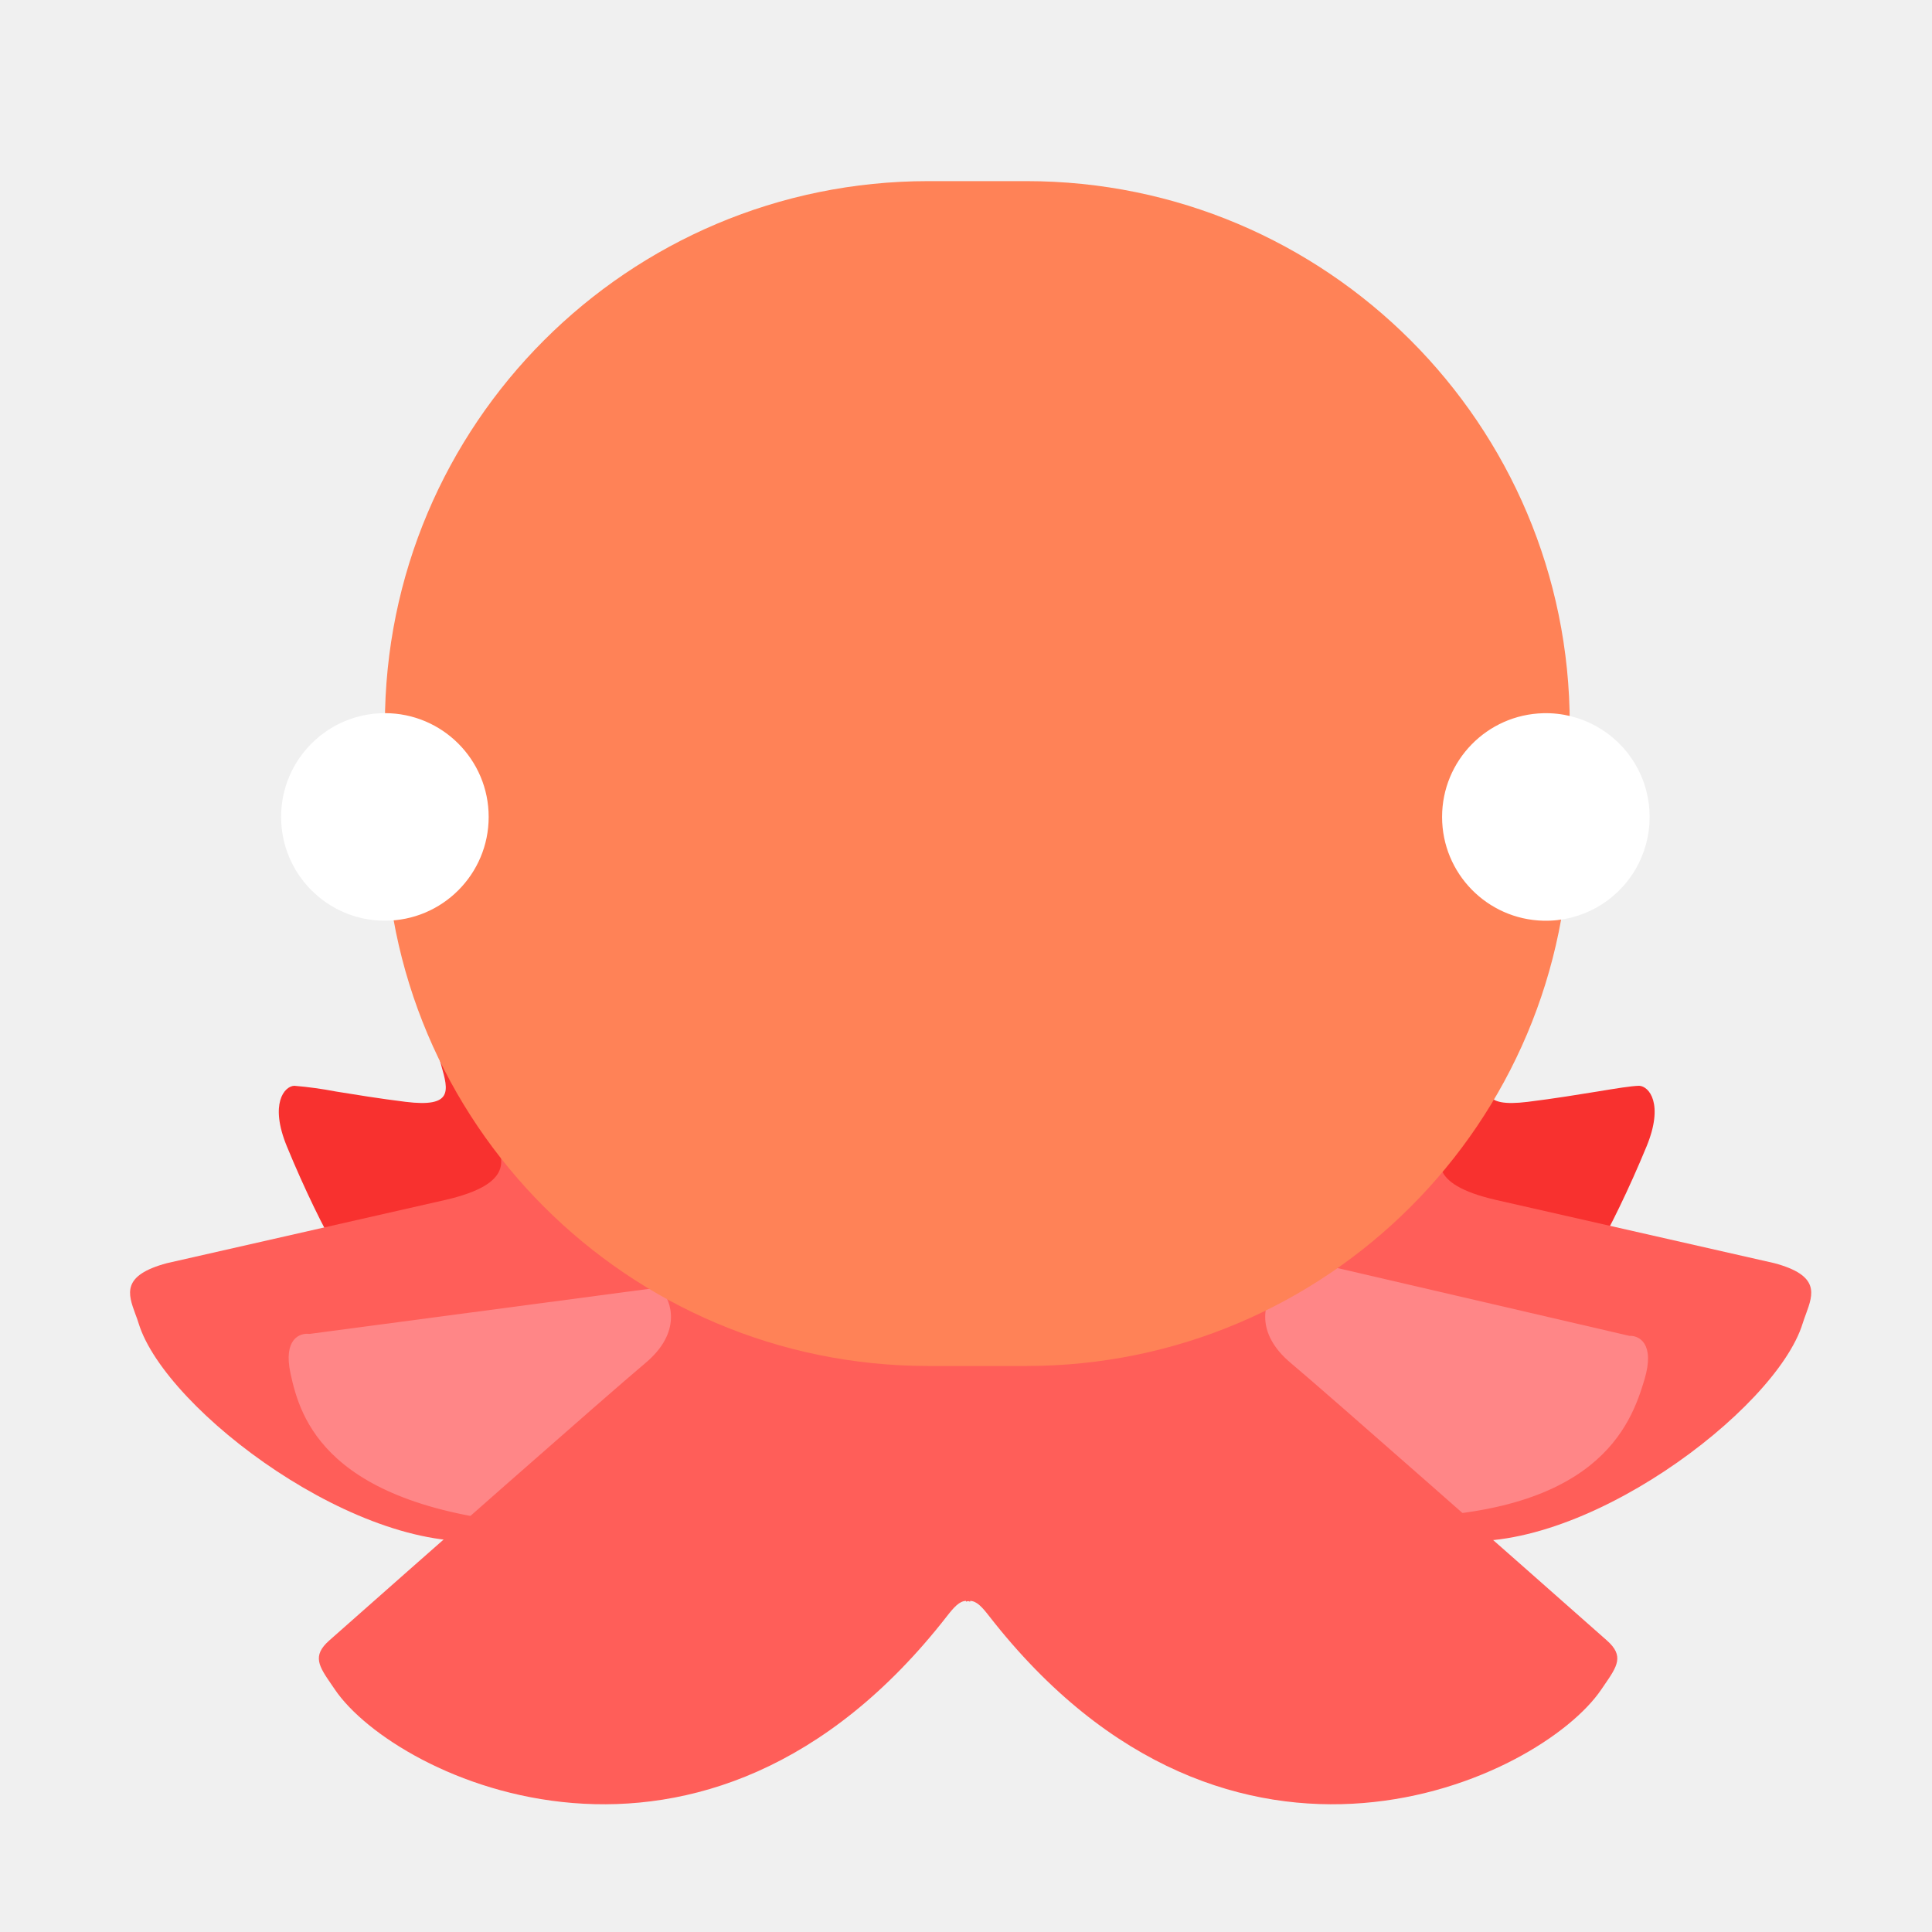
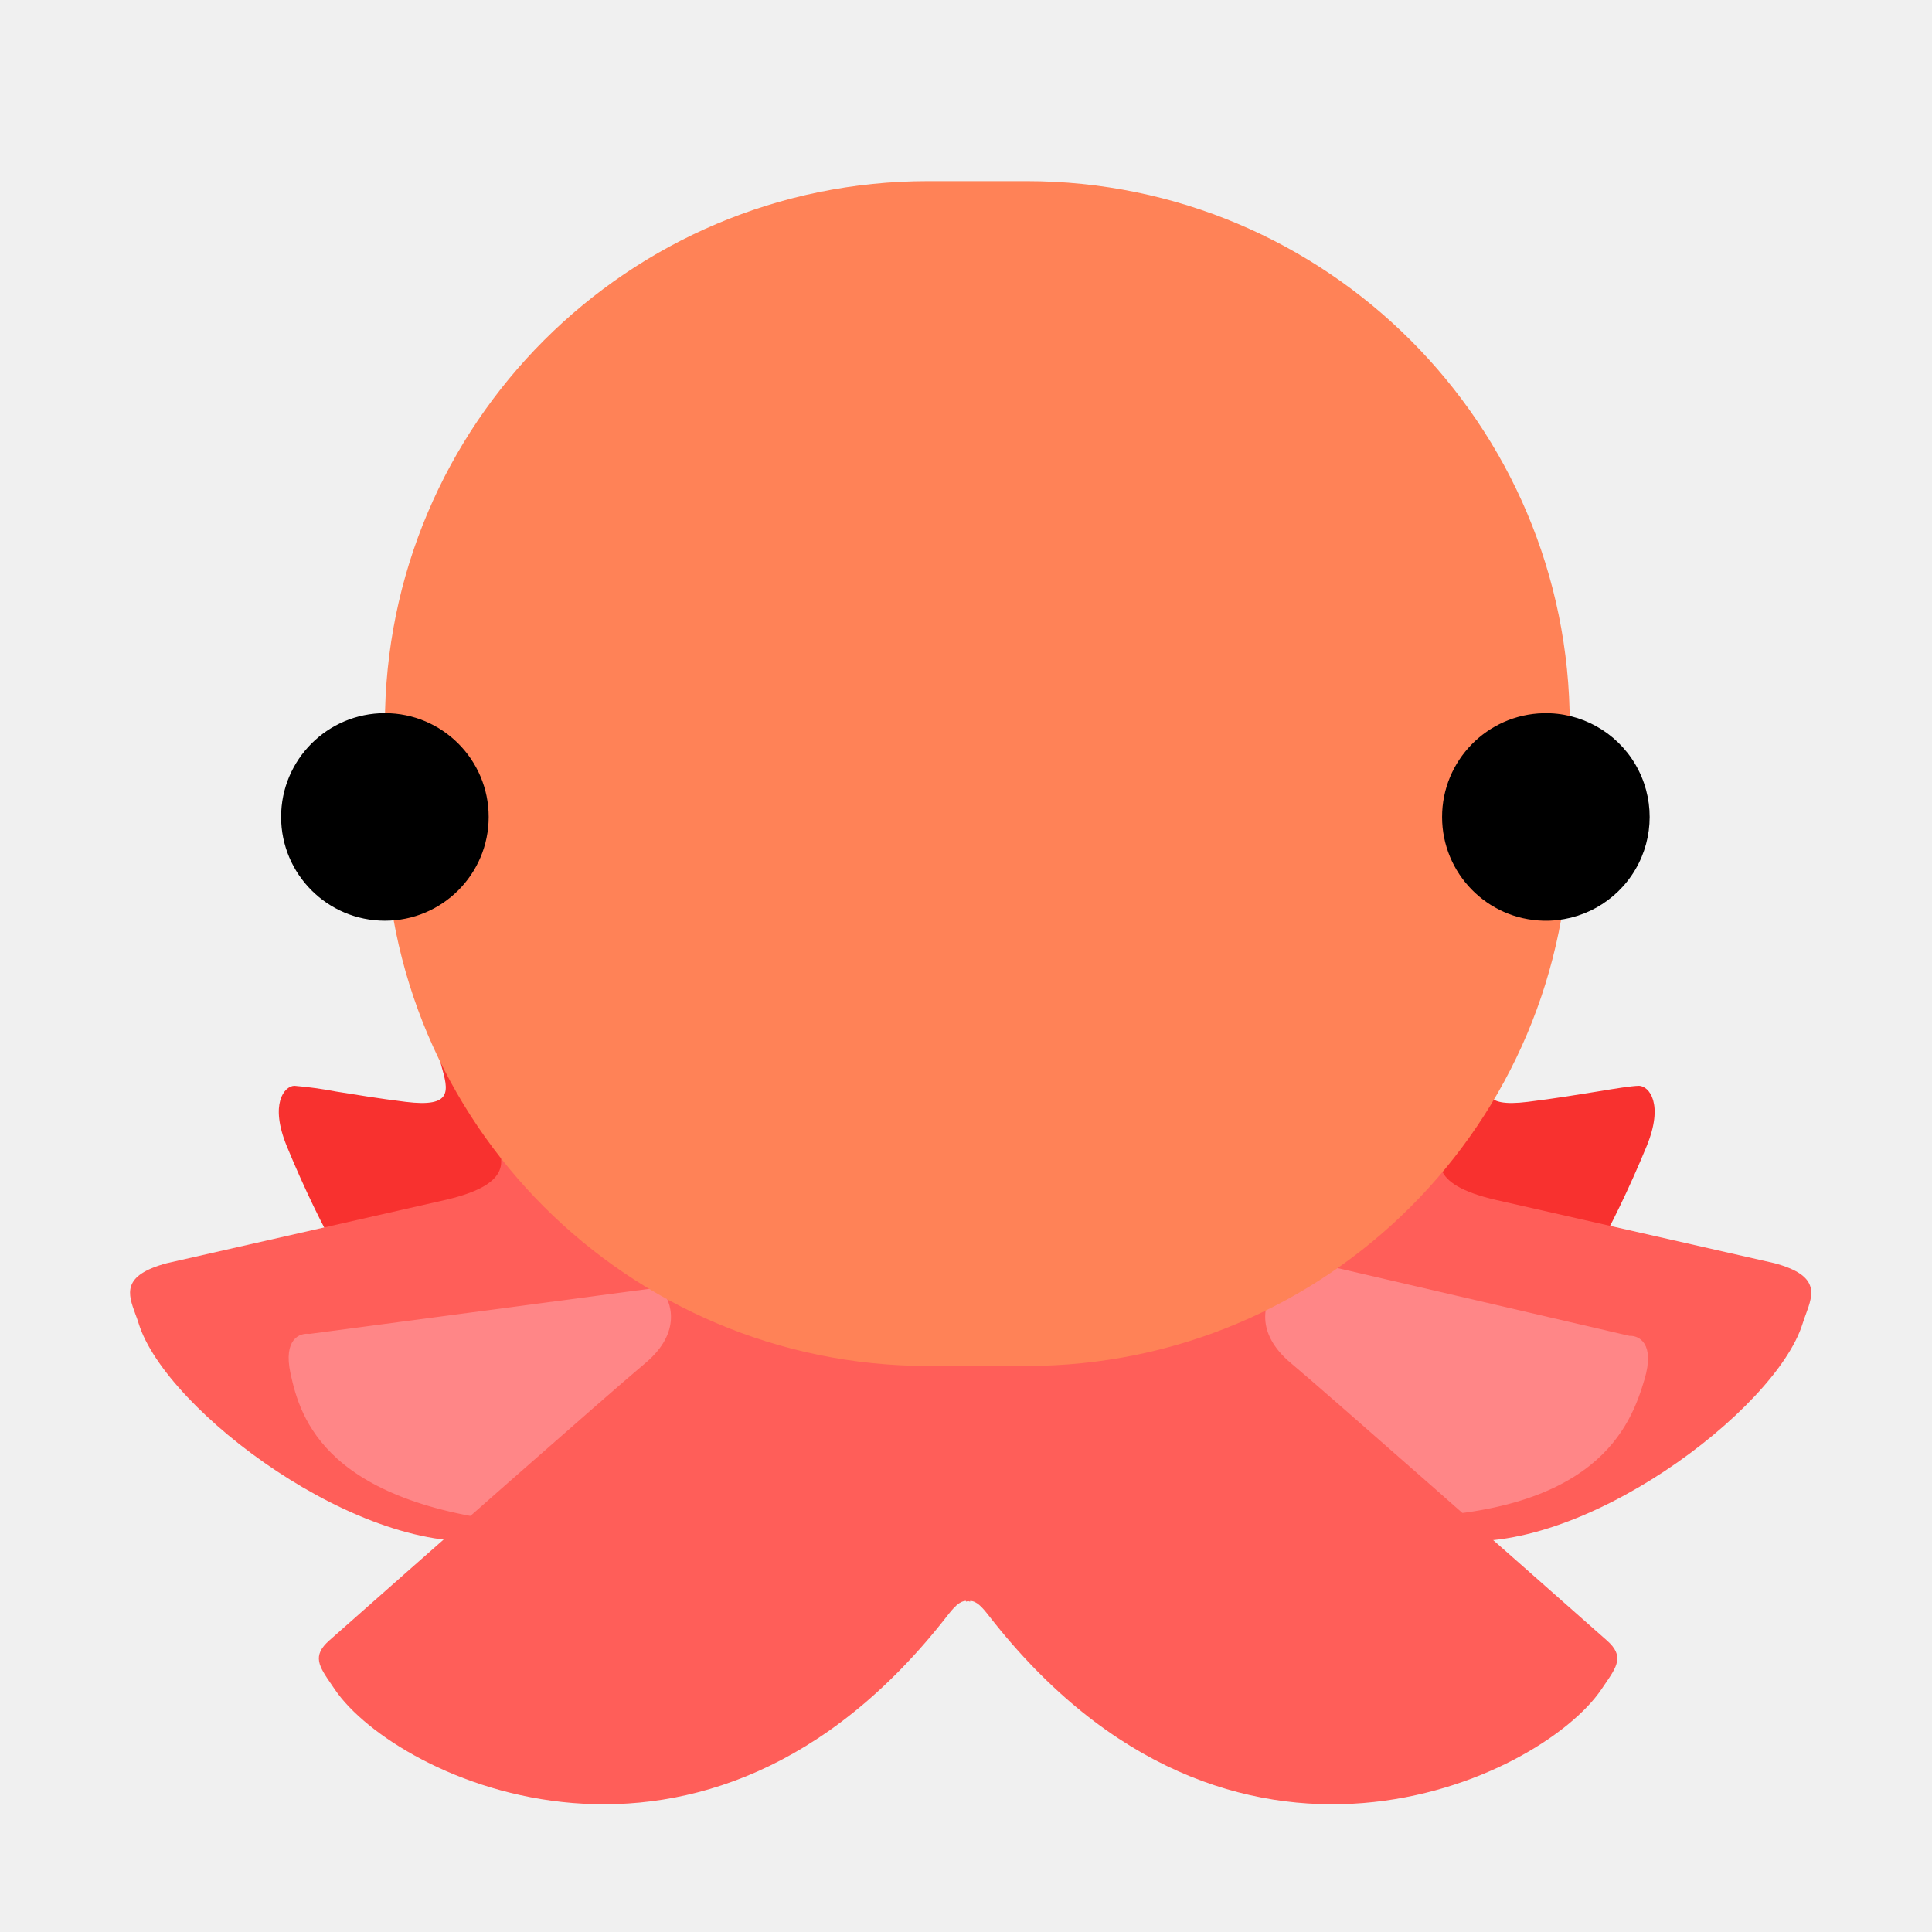
<svg xmlns="http://www.w3.org/2000/svg" width="32" height="32" viewBox="0 0 32 32" fill="none">
  <g fill="none">
    <path fill="#F8312F" d="M7.311 17.654c.116.411.194.693-.592.596c-.444-.055-.838-.12-1.154-.171a6.55 6.55 0 0 0-.69-.095c-.167.006-.412.3-.125 1s.635 1.412.828 1.72l3.594-.892l-1.61-2.453l-.296.125c.014.059.03.115.045.17Zm17.401 0c-.115.411-.194.693.593.596c.444-.055.838-.12 1.154-.171c.32-.053.56-.092.69-.095c.166.006.412.3.125 1c-.288.7-.636 1.412-.828 1.72l-3.594-.892l1.61-2.453l.296.125c-.014.059-.03.115-.046.17Z" />
    <path fill="#FF5E59" d="M8.177 18.841c.161.338.365.765-.802 1.034l-4.61 1.047c-.757.203-.645.509-.523.843c.02.052.039.104.055.157C2.74 23.36 6 25.812 8.157 25.5l4.155-3.719l-3.89-3.187l-.266.203l.021.044Zm15.8 0c-.161.338-.365.765.802 1.034l4.61 1.047c.757.203.645.509.523.843a3.059 3.059 0 0 0-.055.157c-.443 1.438-3.703 3.89-5.859 3.578l-4.156-3.719l3.89-3.187l.266.203l-.021.044Z" />
    <path fill="#FF8687" d="m20.963 20.727l6.025 1.399c.158-.008.428.124.25.722c-.223.746-.768 2.297-4.28 2.287c-2.81-.009-3.24-2.63-3.103-3.939l1.108-.469Zm-9.713.554l-6.125.813c-.156-.021-.438.08-.313.656c.157.719.563 2.219 4.063 2.5c2.8.225 3.458-2.198 3.438-3.438l-1.063-.53Z" />
    <path fill="#FF5E59" d="M10.953 21.36c.167.192.347.706-.265 1.218c-.613.513-3.745 3.276-5.235 4.594c-.288.255-.172.425.042.736l.052.076c1.002 1.48 6.125 3.938 10.14-1.218c.115-.148.206-.248.313-.25v.012a.226.226 0 0 1 .035-.009a.224.224 0 0 1 .034.01v-.013c.108.002.198.102.313.25c4.015 5.156 9.138 2.698 10.14 1.218l.052-.076c.214-.311.33-.481.042-.736c-1.49-1.318-4.622-4.081-5.234-4.594c-.613-.512-.433-1.026-.266-1.219l-1.102-.382l-3.98 1.285l-3.98-1.285l-1.1.382Z" />
    <path fill="#FF8257" d="M6.375 12a9 9 0 0 1 9-9H17a9 9 0 0 1 9 9v1.625a9 9 0 0 1-9 9h-1.625a9 9 0 0 1-9-9V12Z" />
-     <path fill="white" d="M6.375 15.25a1.719 1.719 0 1 0 0-3.438a1.719 1.719 0 0 0 0 3.438Zm19.188 0a1.719 1.719 0 1 0 0-3.437a1.719 1.719 0 0 0 0 3.437Z" />
+     <path fill="black" d="M6.375 15.25a1.719 1.719 0 1 0 0-3.438a1.719 1.719 0 0 0 0 3.438Zm19.188 0a1.719 1.719 0 1 0 0-3.437a1.719 1.719 0 0 0 0 3.437Z" />
  </g>
</svg>
